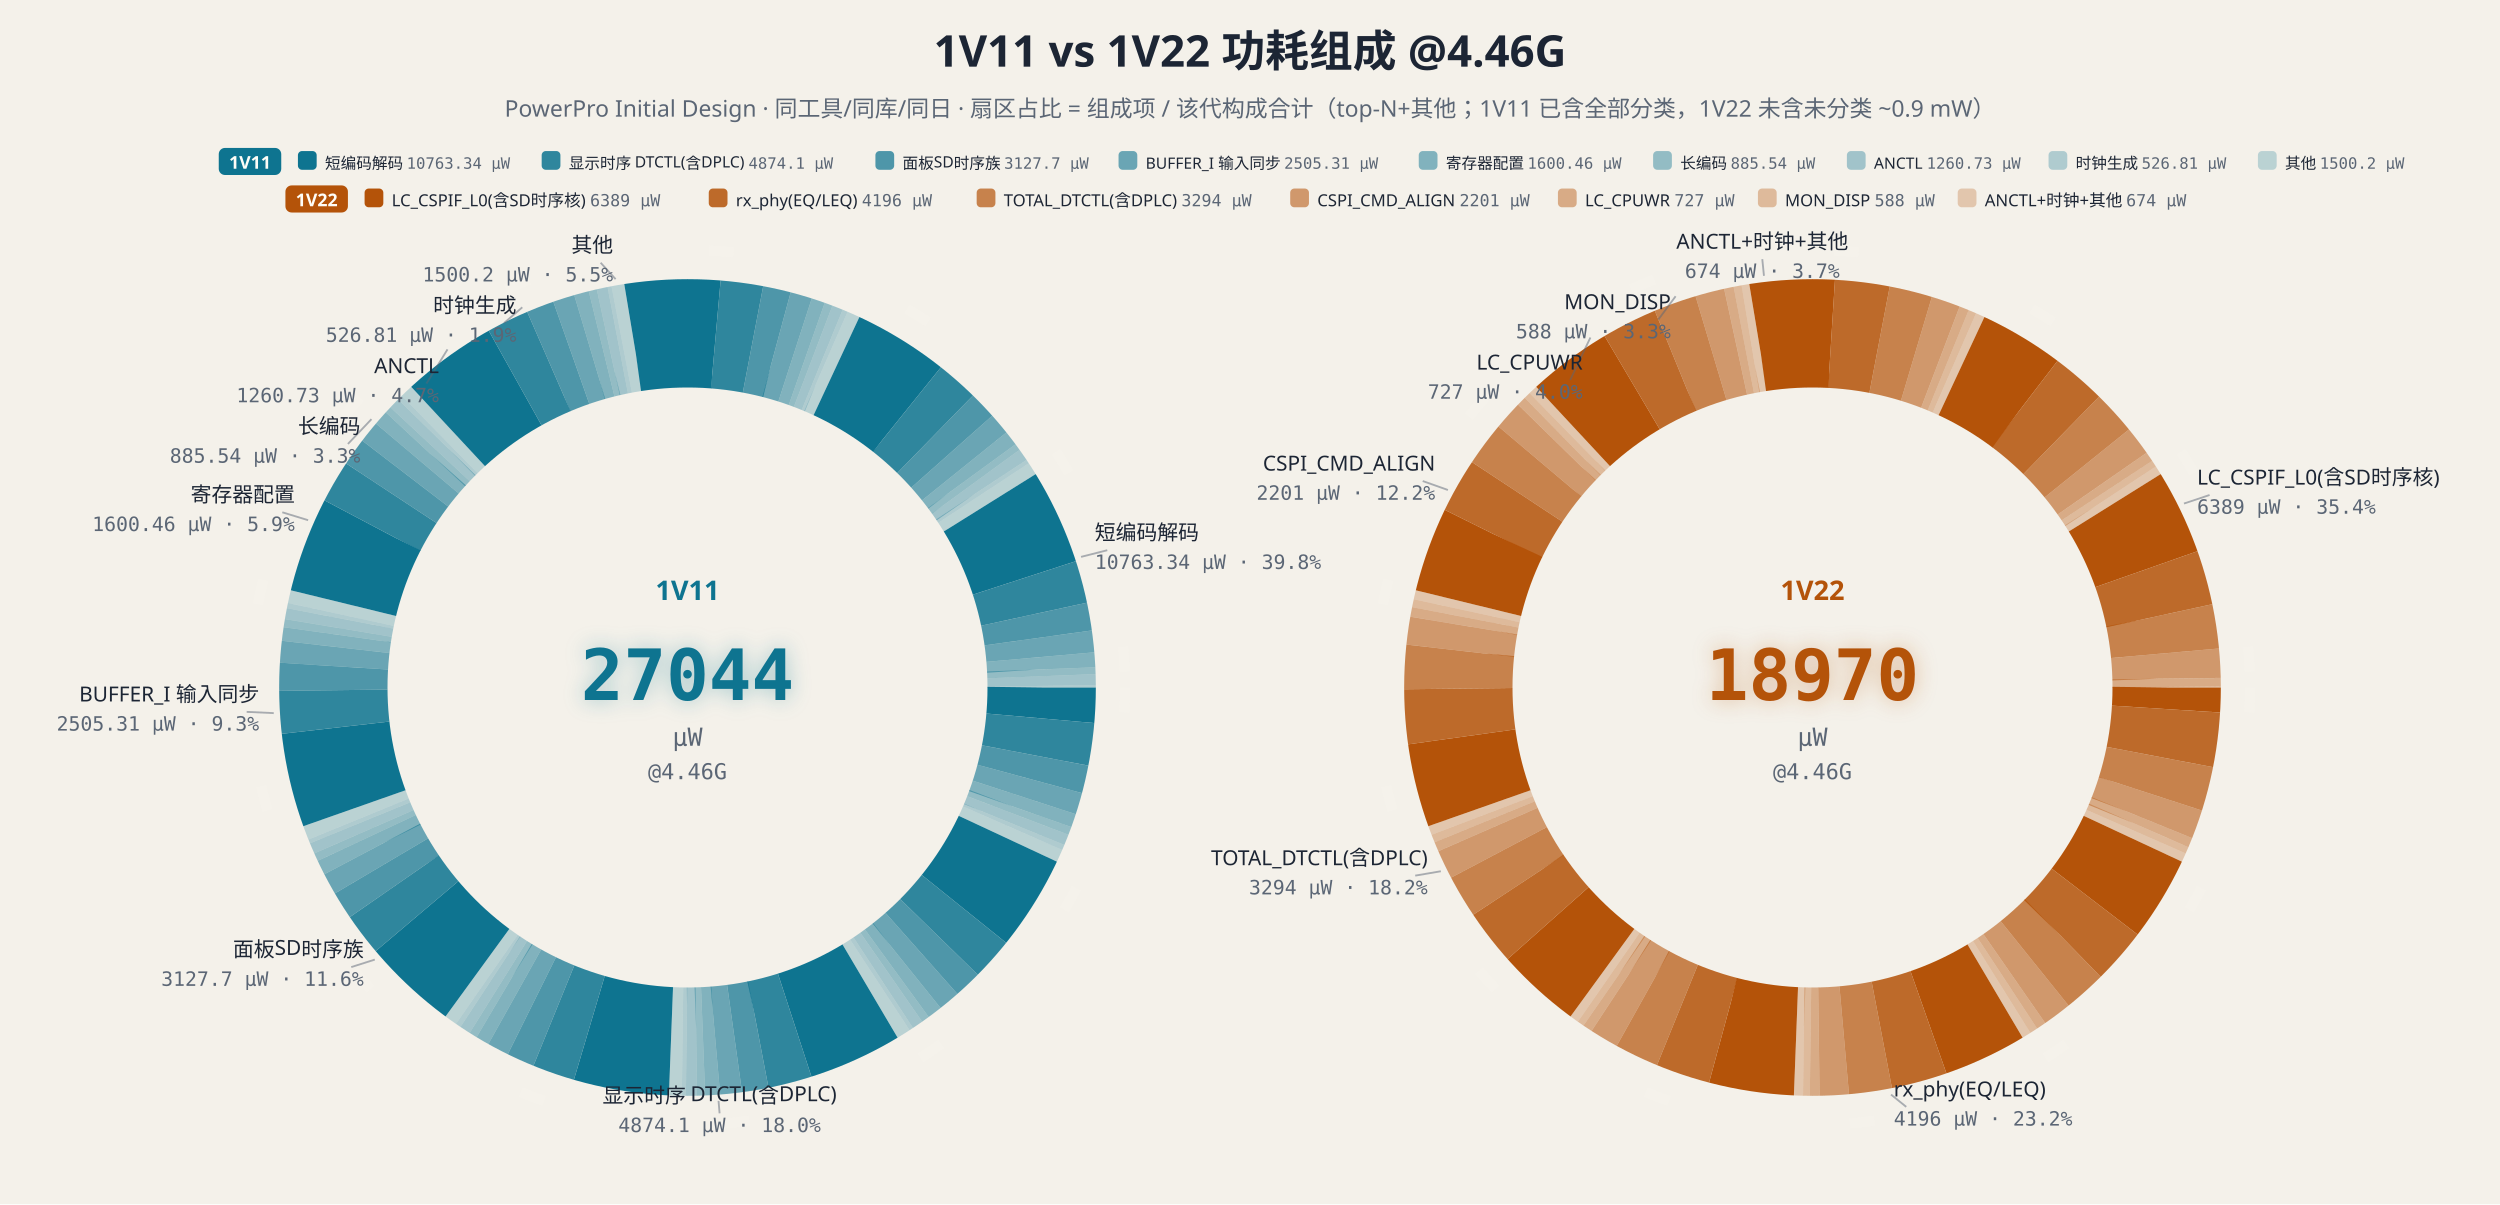
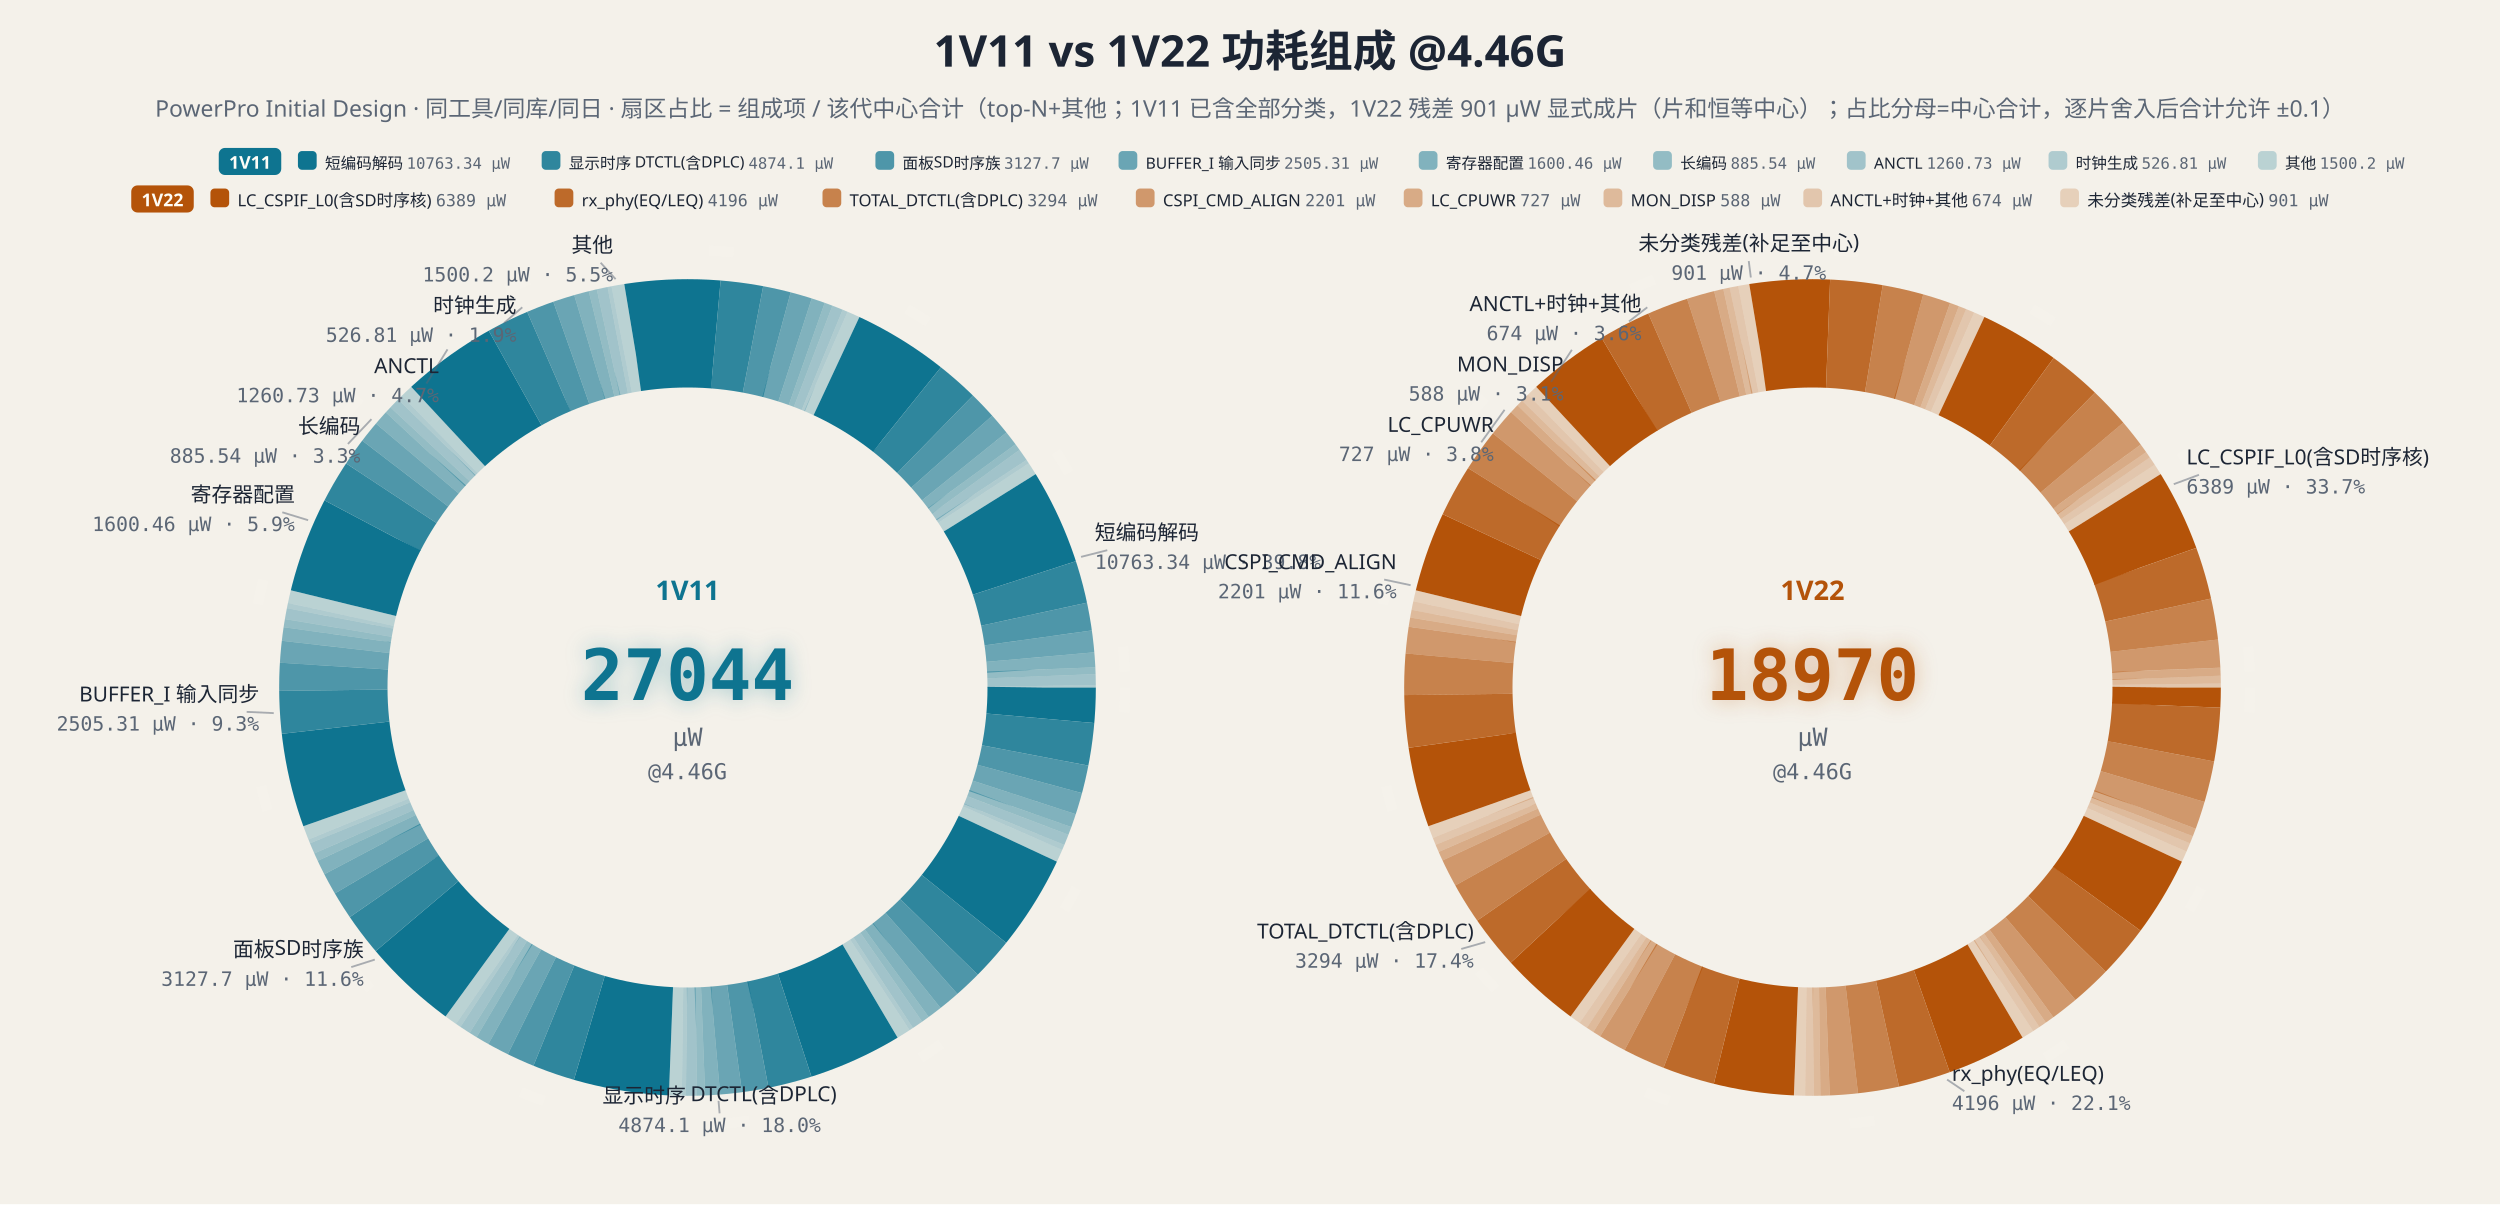
<svg xmlns="http://www.w3.org/2000/svg" width="1200" height="578" viewBox="0 0 1200 578" role="img" aria-label="1V11 vs 1V22 功耗组成 @4.46G">
  <style>  .f-cjk { font-family: "Microsoft YaHei", sans-serif; }
  .f-num { font-family: ui-monospace, Consolas, monospace; }
  .title { }
  .subtitle { }
  .leg { }
  .leg1 { }
  .leg2 { }
  .center { }
  .centerL { }
  .centerR { }
  .lbl { }
  .lead { stroke: #5b6675; stroke-width: .9; opacity: .5; fill: none; }
  .sector { }
  .top1 {
           transform-box: fill-box; transform-origin: 50% 50%; }
  .glowL { }
  .glowR { }
  .sweep { opacity: .08; transform-box: fill-box; transform-origin: 50% 50%; }
  .sweepR { }
   }
   }
   }
   50% { opacity: .5; } }
   50% { transform: scale(1.02); } }
   to { transform: rotate(360deg); } }
  </style>
  <defs>
    <filter id="glowF" x="-60%" y="-60%" width="220%" height="220%">
      <feGaussianBlur stdDeviation="5" />
    </filter>
  </defs>
  <rect width="1200" height="578" fill="#f4f1ea" />
  <text class="f-cjk title" x="600" y="32" font-size="21" font-weight="bold" fill="#1c2534" text-anchor="middle">1V11 vs 1V22 功耗组成 @4.46G</text>
-   <text class="f-cjk subtitle" x="600" y="56" font-size="11" fill="#5b6675" text-anchor="middle">PowerPro Initial Design · 同工具/同库/同日 · 扇区占比 = 组成项 / 该代构成合计（top-N+其他；1V11 已含全部分类，1V22 未含未分类 ~0.9 mW）</text>
+   <text class="f-cjk subtitle" x="600" y="56" font-size="11" fill="#5b6675" text-anchor="middle">PowerPro Initial Design · 同工具/同库/同日 · 扇区占比 = 组成项 / 该代中心合计（top-N+其他；1V11 已含全部分类，1V22 残差 901 µW 显式成片（片和恒等中心）；占比分母=中心合计，逐片舍入后合计允许 ±0.1）</text>
  <g data-gen="1V11">
    <rect x="105.0" y="71" width="30" height="13" rx="3" fill="#0e7490" />
    <text class="f-cjk" x="120.0" y="81" font-size="8.5" font-weight="bold" fill="#fffdf7" text-anchor="middle">1V11</text>
    <rect x="143.0" y="72.5" width="9" height="9" rx="2" fill="#0e7490" fill-opacity="1.00" />
    <text class="f-cjk" x="156.0" y="81" font-size="7.5" fill="#1c2534">短编码解码 <tspan class="f-num" fill="#5b6675">10763.34 µW</tspan>
    </text>
    <rect x="260.0" y="72.5" width="9" height="9" rx="2" fill="#0e7490" fill-opacity="0.85" />
    <text class="f-cjk" x="273.0" y="81" font-size="7.5" fill="#1c2534">显示时序 DTCTL(含DPLC) <tspan class="f-num" fill="#5b6675">4874.1 µW</tspan>
    </text>
    <rect x="420.2" y="72.5" width="9" height="9" rx="2" fill="#0e7490" fill-opacity="0.72" />
    <text class="f-cjk" x="433.2" y="81" font-size="7.5" fill="#1c2534">面板SD时序族 <tspan class="f-num" fill="#5b6675">3127.7 µW</tspan>
    </text>
    <rect x="536.9" y="72.5" width="9" height="9" rx="2" fill="#0e7490" fill-opacity="0.60" />
    <text class="f-cjk" x="549.9" y="81" font-size="7.5" fill="#1c2534">BUFFER_I 输入同步 <tspan class="f-num" fill="#5b6675">2505.31 µW</tspan>
    </text>
    <rect x="681.0" y="72.5" width="9" height="9" rx="2" fill="#0e7490" fill-opacity="0.50" />
    <text class="f-cjk" x="694.0" y="81" font-size="7.5" fill="#1c2534">寄存器配置 <tspan class="f-num" fill="#5b6675">1600.46 µW</tspan>
    </text>
    <rect x="793.5" y="72.5" width="9" height="9" rx="2" fill="#0e7490" fill-opacity="0.42" />
    <text class="f-cjk" x="806.5" y="81" font-size="7.5" fill="#1c2534">长编码 <tspan class="f-num" fill="#5b6675">885.54 µW</tspan>
    </text>
    <rect x="886.5" y="72.5" width="9" height="9" rx="2" fill="#0e7490" fill-opacity="0.36" />
    <text class="f-cjk" x="899.5" y="81" font-size="7.5" fill="#1c2534">ANCTL <tspan class="f-num" fill="#5b6675">1260.73 µW</tspan>
    </text>
    <rect x="983.3" y="72.5" width="9" height="9" rx="2" fill="#0e7490" fill-opacity="0.30" />
    <text class="f-cjk" x="996.3" y="81" font-size="7.5" fill="#1c2534">时钟生成 <tspan class="f-num" fill="#5b6675">526.81 µW</tspan>
    </text>
    <rect x="1083.8" y="72.5" width="9" height="9" rx="2" fill="#0e7490" fill-opacity="0.25" />
    <text class="f-cjk" x="1096.8" y="81" font-size="7.5" fill="#1c2534">其他 <tspan class="f-num" fill="#5b6675">1500.2 µW</tspan>
    </text>
  </g>
  <g data-gen="1V22">
-     <rect x="137.0" y="89" width="30" height="13" rx="3" fill="#b45309" />
-     <text class="f-cjk" x="152.0" y="99" font-size="8.5" font-weight="bold" fill="#fffdf7" text-anchor="middle">1V22</text>
-     <rect x="175.0" y="90.5" width="9" height="9" rx="2" fill="#b45309" fill-opacity="1.00" />
-     <text class="f-cjk" x="188.0" y="99" font-size="8" fill="#1c2534">LC_CSPIF_L0(含SD时序核) <tspan class="f-num" fill="#5b6675">6389 µW</tspan>
-     </text>
-     <rect x="340.2" y="90.5" width="9" height="9" rx="2" fill="#b45309" fill-opacity="0.85" />
-     <text class="f-cjk" x="353.2" y="99" font-size="8" fill="#1c2534">rx_phy(EQ/LEQ) <tspan class="f-num" fill="#5b6675">4196 µW</tspan>
-     </text>
-     <rect x="468.8" y="90.5" width="9" height="9" rx="2" fill="#b45309" fill-opacity="0.70" />
-     <text class="f-cjk" x="481.8" y="99" font-size="8" fill="#1c2534">TOTAL_DTCTL(含DPLC) <tspan class="f-num" fill="#5b6675">3294 µW</tspan>
-     </text>
-     <rect x="619.3" y="90.5" width="9" height="9" rx="2" fill="#b45309" fill-opacity="0.56" />
-     <text class="f-cjk" x="632.3" y="99" font-size="8" fill="#1c2534">CSPI_CMD_ALIGN <tspan class="f-num" fill="#5b6675">2201 µW</tspan>
-     </text>
-     <rect x="747.8" y="90.5" width="9" height="9" rx="2" fill="#b45309" fill-opacity="0.44" />
-     <text class="f-cjk" x="760.8" y="99" font-size="8" fill="#1c2534">LC_CPUWR <tspan class="f-num" fill="#5b6675">727 µW</tspan>
-     </text>
-     <rect x="843.8" y="90.5" width="9" height="9" rx="2" fill="#b45309" fill-opacity="0.35" />
-     <text class="f-cjk" x="856.8" y="99" font-size="8" fill="#1c2534">MON_DISP <tspan class="f-num" fill="#5b6675">588 µW</tspan>
-     </text>
-     <rect x="939.7" y="90.5" width="9" height="9" rx="2" fill="#b45309" fill-opacity="0.27" />
-     <text class="f-cjk" x="952.7" y="99" font-size="8" fill="#1c2534">ANCTL+时钟+其他 <tspan class="f-num" fill="#5b6675">674 µW</tspan>
+     <rect x="63.0" y="89" width="30" height="13" rx="3" fill="#b45309" />
+     <text class="f-cjk" x="78.0" y="99" font-size="8.5" font-weight="bold" fill="#fffdf7" text-anchor="middle">1V22</text>
+     <rect x="101.0" y="90.5" width="9" height="9" rx="2" fill="#b45309" fill-opacity="1.00" />
+     <text class="f-cjk" x="114.0" y="99" font-size="8" fill="#1c2534">LC_CSPIF_L0(含SD时序核) <tspan class="f-num" fill="#5b6675">6389 µW</tspan>
+     </text>
+     <rect x="266.2" y="90.5" width="9" height="9" rx="2" fill="#b45309" fill-opacity="0.85" />
+     <text class="f-cjk" x="279.2" y="99" font-size="8" fill="#1c2534">rx_phy(EQ/LEQ) <tspan class="f-num" fill="#5b6675">4196 µW</tspan>
+     </text>
+     <rect x="394.8" y="90.5" width="9" height="9" rx="2" fill="#b45309" fill-opacity="0.70" />
+     <text class="f-cjk" x="407.8" y="99" font-size="8" fill="#1c2534">TOTAL_DTCTL(含DPLC) <tspan class="f-num" fill="#5b6675">3294 µW</tspan>
+     </text>
+     <rect x="545.2" y="90.5" width="9" height="9" rx="2" fill="#b45309" fill-opacity="0.56" />
+     <text class="f-cjk" x="558.2" y="99" font-size="8" fill="#1c2534">CSPI_CMD_ALIGN <tspan class="f-num" fill="#5b6675">2201 µW</tspan>
+     </text>
+     <rect x="673.8" y="90.5" width="9" height="9" rx="2" fill="#b45309" fill-opacity="0.44" />
+     <text class="f-cjk" x="686.8" y="99" font-size="8" fill="#1c2534">LC_CPUWR <tspan class="f-num" fill="#5b6675">727 µW</tspan>
+     </text>
+     <rect x="769.7" y="90.5" width="9" height="9" rx="2" fill="#b45309" fill-opacity="0.35" />
+     <text class="f-cjk" x="782.7" y="99" font-size="8" fill="#1c2534">MON_DISP <tspan class="f-num" fill="#5b6675">588 µW</tspan>
+     </text>
+     <rect x="865.6" y="90.5" width="9" height="9" rx="2" fill="#b45309" fill-opacity="0.27" />
+     <text class="f-cjk" x="878.6" y="99" font-size="8" fill="#1c2534">ANCTL+时钟+其他 <tspan class="f-num" fill="#5b6675">674 µW</tspan>
+     </text>
+     <rect x="988.9" y="90.5" width="9" height="9" rx="2" fill="#b45309" fill-opacity="0.21" />
+     <text class="f-cjk" x="1001.9" y="99" font-size="8" fill="#1c2534">未分类残差(补足至中心) <tspan class="f-num" fill="#5b6675">901 µW</tspan>
    </text>
  </g>
  <g data-gen="1V11" class="donut donutL">
    <circle class="sweep sweepL" cx="330" cy="330" r="210" fill="none" stroke="#fffdf7" stroke-width="5" stroke-dasharray="12 88" pathLength="100" />
    <circle class="sector top1" cx="330" cy="330" r="170" pathLength="100" fill="none" stroke="#0e7490" stroke-opacity="1.00" stroke-width="52" stroke-dasharray="39.799 60.201" stroke-dashoffset="25" />
    <circle class="sector" cx="330" cy="330" r="170" pathLength="100" fill="none" stroke="#0e7490" stroke-opacity="0.85" stroke-width="52" stroke-dasharray="18.023 81.977" stroke-dashoffset="85.201" />
    <circle class="sector" cx="330" cy="330" r="170" pathLength="100" fill="none" stroke="#0e7490" stroke-opacity="0.72" stroke-width="52" stroke-dasharray="11.565 88.435" stroke-dashoffset="67.178" />
    <circle class="sector" cx="330" cy="330" r="170" pathLength="100" fill="none" stroke="#0e7490" stroke-opacity="0.60" stroke-width="52" stroke-dasharray="9.264 90.736" stroke-dashoffset="55.613" />
    <circle class="sector" cx="330" cy="330" r="170" pathLength="100" fill="none" stroke="#0e7490" stroke-opacity="0.50" stroke-width="52" stroke-dasharray="5.918 94.082" stroke-dashoffset="46.349" />
    <circle class="sector" cx="330" cy="330" r="170" pathLength="100" fill="none" stroke="#0e7490" stroke-opacity="0.42" stroke-width="52" stroke-dasharray="3.274 96.726" stroke-dashoffset="40.431" />
    <circle class="sector" cx="330" cy="330" r="170" pathLength="100" fill="none" stroke="#0e7490" stroke-opacity="0.36" stroke-width="52" stroke-dasharray="4.662 95.338" stroke-dashoffset="37.157" />
    <circle class="sector" cx="330" cy="330" r="170" pathLength="100" fill="none" stroke="#0e7490" stroke-opacity="0.30" stroke-width="52" stroke-dasharray="1.948 98.052" stroke-dashoffset="32.495" />
    <circle class="sector" cx="330" cy="330" r="170" pathLength="100" fill="none" stroke="#0e7490" stroke-opacity="0.25" stroke-width="52" stroke-dasharray="5.547 94.453" stroke-dashoffset="30.547" />
    <g class="lbl">
      <polyline class="lead" points="518.9,267.3 531.5,264.1" />
      <text class="f-cjk" x="525.5" y="259.1" font-size="10" fill="#1c2534" text-anchor="start">短编码解码</text>
      <text class="f-num val" x="525.5" y="273.1" font-size="9.5" fill="#5b6675" text-anchor="start">10763.34 µW · 39.8%</text>
    </g>
    <g class="lbl">
      <polyline class="lead" points="344.9,528.4 345.4,534.4" />
      <text class="f-cjk" x="345.4" y="529.4" font-size="10" fill="#1c2534" text-anchor="middle">显示时序 DTCTL(含DPLC)</text>
      <text class="f-num val" x="345.4" y="543.4" font-size="9.5" fill="#5b6675" text-anchor="middle">4874.1 µW · 18.0%</text>
    </g>
    <g class="lbl">
      <polyline class="lead" points="179.9,460.6 168.6,464.2" />
      <text class="f-cjk" x="174.6" y="459.2" font-size="10" fill="#1c2534" text-anchor="end">面板SD时序族</text>
      <text class="f-num val" x="174.6" y="473.2" font-size="9.5" fill="#5b6675" text-anchor="end">3127.7 µW · 11.6%</text>
    </g>
    <g class="lbl">
      <polyline class="lead" points="131.4,342.3 118.4,341.7" />
      <text class="f-cjk" x="124.4" y="336.7" font-size="10" fill="#1c2534" text-anchor="end">BUFFER_I 输入同步</text>
      <text class="f-num val" x="124.4" y="350.7" font-size="9.5" fill="#5b6675" text-anchor="end">2505.31 µW · 9.3%</text>
    </g>
    <g class="lbl">
      <polyline class="lead" points="147.9,249.7 135.5,245.9" />
      <text class="f-cjk" x="141.5" y="240.9" font-size="10" fill="#1c2534" text-anchor="end">寄存器配置</text>
      <text class="f-num val" x="141.5" y="254.9" font-size="9.5" fill="#5b6675" text-anchor="end">1600.46 µW · 5.9%</text>
    </g>
    <g class="lbl">
      <polyline class="lead" points="178.3,201.2 167.0,213.1" />
      <text class="f-cjk" x="173.0" y="208.1" font-size="10" fill="#1c2534" text-anchor="end">长编码</text>
      <text class="f-num val" x="173.0" y="222.1" font-size="9.5" fill="#5b6675" text-anchor="end">885.54 µW · 3.3%</text>
    </g>
    <g class="lbl">
      <polyline class="lead" points="214.8,167.7 204.7,184.1" />
      <text class="f-cjk" x="210.7" y="179.1" font-size="10" fill="#1c2534" text-anchor="end">ANCTL</text>
      <text class="f-num val" x="210.7" y="193.1" font-size="9.5" fill="#5b6675" text-anchor="end">1260.73 µW · 4.7%</text>
    </g>
    <g class="lbl">
      <polyline class="lead" points="250.7,147.5 241.9,155.1" />
      <text class="f-cjk" x="247.9" y="150.1" font-size="10" fill="#1c2534" text-anchor="end">时钟生成</text>
      <text class="f-num val" x="247.9" y="164.1" font-size="9.5" fill="#5b6675" text-anchor="end">526.81 µW · 1.9%</text>
    </g>
    <g class="lbl">
      <polyline class="lead" points="295.5,134.0 288.3,126.1" />
      <text class="f-cjk" x="294.3" y="121.1" font-size="10" fill="#1c2534" text-anchor="end">其他</text>
      <text class="f-num val" x="294.3" y="135.1" font-size="9.5" fill="#5b6675" text-anchor="end">1500.2 µW · 5.5%</text>
    </g>
    <g class="center centerL">
      <text class="f-num glow glowL" x="330" y="336" font-size="34" font-weight="bold" fill="#0e7490" text-anchor="middle" opacity="0.35" filter="url(#glowF)">27044</text>
      <text class="f-cjk" x="330" y="288" font-size="13" font-weight="bold" fill="#0e7490" text-anchor="middle">1V11</text>
      <text class="f-num total" x="330" y="336" font-size="34" font-weight="bold" fill="#0e7490" text-anchor="middle">27044</text>
      <text class="f-num" x="330" y="358" font-size="12" fill="#5b6675" text-anchor="middle">µW</text>
      <text class="f-num" x="330" y="374" font-size="10.5" fill="#5b6675" text-anchor="middle">@4.46G</text>
    </g>
  </g>
  <g data-gen="1V22" class="donut donutR">
    <circle class="sweep sweepR" cx="870" cy="330" r="210" fill="none" stroke="#fffdf7" stroke-width="5" stroke-dasharray="12 88" pathLength="100" />
-     <circle class="sector top1" cx="870" cy="330" r="170" pathLength="100" fill="none" stroke="#b45309" stroke-opacity="1.00" stroke-width="52" stroke-dasharray="35.359 64.641" stroke-dashoffset="25" />
-     <circle class="sector" cx="870" cy="330" r="170" pathLength="100" fill="none" stroke="#b45309" stroke-opacity="0.85" stroke-width="52" stroke-dasharray="23.222 76.778" stroke-dashoffset="89.641" />
-     <circle class="sector" cx="870" cy="330" r="170" pathLength="100" fill="none" stroke="#b45309" stroke-opacity="0.70" stroke-width="52" stroke-dasharray="18.23 81.77" stroke-dashoffset="66.419" />
-     <circle class="sector" cx="870" cy="330" r="170" pathLength="100" fill="none" stroke="#b45309" stroke-opacity="0.56" stroke-width="52" stroke-dasharray="12.181 87.819" stroke-dashoffset="48.189" />
-     <circle class="sector" cx="870" cy="330" r="170" pathLength="100" fill="none" stroke="#b45309" stroke-opacity="0.44" stroke-width="52" stroke-dasharray="4.024 95.977" stroke-dashoffset="36.008" />
-     <circle class="sector" cx="870" cy="330" r="170" pathLength="100" fill="none" stroke="#b45309" stroke-opacity="0.35" stroke-width="52" stroke-dasharray="3.254 96.746" stroke-dashoffset="31.984" />
-     <circle class="sector" cx="870" cy="330" r="170" pathLength="100" fill="none" stroke="#b45309" stroke-opacity="0.27" stroke-width="52" stroke-dasharray="3.73 96.27" stroke-dashoffset="28.73" />
-     <g class="lbl">
-       <polyline class="lead" points="1048.3,241.7 1060.6,237.6" />
-       <text class="f-cjk" x="1054.6" y="232.6" font-size="10" fill="#1c2534" text-anchor="start">LC_CSPIF_L0(含SD时序核)</text>
-       <text class="f-num val" x="1054.6" y="246.6" font-size="9.5" fill="#5b6675" text-anchor="start">6389 µW · 35.4%</text>
-     </g>
-     <g class="lbl">
-       <polyline class="lead" points="907.7,525.4 915.0,531.3" />
-       <text class="f-cjk" x="909.0" y="526.3" font-size="10" fill="#1c2534" text-anchor="start">rx_phy(EQ/LEQ)</text>
-       <text class="f-num val" x="909.0" y="540.3" font-size="9.5" fill="#5b6675" text-anchor="start">4196 µW · 23.2%</text>
-     </g>
-     <g class="lbl">
-       <polyline class="lead" points="691.6,418.2 679.3,420.3" />
-       <text class="f-cjk" x="685.3" y="415.3" font-size="10" fill="#1c2534" text-anchor="end">TOTAL_DTCTL(含DPLC)</text>
-       <text class="f-num val" x="685.3" y="429.3" font-size="9.5" fill="#5b6675" text-anchor="end">3294 µW · 18.2%</text>
-     </g>
-     <g class="lbl">
-       <polyline class="lead" points="695.0,235.2 682.9,230.9" />
-       <text class="f-cjk" x="688.9" y="225.9" font-size="10" fill="#1c2534" text-anchor="end">CSPI_CMD_ALIGN</text>
-       <text class="f-num val" x="688.9" y="239.9" font-size="9.5" fill="#5b6675" text-anchor="end">2201 µW · 12.2%</text>
-     </g>
-     <g class="lbl">
-       <polyline class="lead" points="763.4,162.0 753.7,182.4" />
-       <text class="f-cjk" x="759.7" y="177.4" font-size="10" fill="#1c2534" text-anchor="end">LC_CPUWR</text>
-       <text class="f-num val" x="759.7" y="191.4" font-size="9.5" fill="#5b6675" text-anchor="end">727 µW · 4.0%</text>
-     </g>
-     <g class="lbl">
-       <polyline class="lead" points="804.3,142.2 796.0,153.4" />
-       <text class="f-cjk" x="802.0" y="148.4" font-size="10" fill="#1c2534" text-anchor="end">MON_DISP</text>
-       <text class="f-num val" x="802.0" y="162.4" font-size="9.5" fill="#5b6675" text-anchor="end">588 µW · 3.3%</text>
-     </g>
-     <g class="lbl">
-       <polyline class="lead" points="846.7,132.4 845.9,124.4" />
-       <text class="f-cjk" x="845.9" y="119.4" font-size="10" fill="#1c2534" text-anchor="middle">ANCTL+时钟+其他</text>
-       <text class="f-num val" x="845.9" y="133.4" font-size="9.5" fill="#5b6675" text-anchor="middle">674 µW · 3.7%</text>
+     <circle class="sector top1" cx="870" cy="330" r="170" pathLength="100" fill="none" stroke="#b45309" stroke-opacity="1.00" stroke-width="52" stroke-dasharray="33.679 66.32" stroke-dashoffset="25" />
+     <circle class="sector" cx="870" cy="330" r="170" pathLength="100" fill="none" stroke="#b45309" stroke-opacity="0.85" stroke-width="52" stroke-dasharray="22.119 77.881" stroke-dashoffset="91.32" />
+     <circle class="sector" cx="870" cy="330" r="170" pathLength="100" fill="none" stroke="#b45309" stroke-opacity="0.70" stroke-width="52" stroke-dasharray="17.364 82.636" stroke-dashoffset="69.201" />
+     <circle class="sector" cx="870" cy="330" r="170" pathLength="100" fill="none" stroke="#b45309" stroke-opacity="0.56" stroke-width="52" stroke-dasharray="11.602 88.397" stroke-dashoffset="51.837" />
+     <circle class="sector" cx="870" cy="330" r="170" pathLength="100" fill="none" stroke="#b45309" stroke-opacity="0.44" stroke-width="52" stroke-dasharray="3.832 96.168" stroke-dashoffset="40.235" />
+     <circle class="sector" cx="870" cy="330" r="170" pathLength="100" fill="none" stroke="#b45309" stroke-opacity="0.35" stroke-width="52" stroke-dasharray="3.1 96.9" stroke-dashoffset="36.402" />
+     <circle class="sector" cx="870" cy="330" r="170" pathLength="100" fill="none" stroke="#b45309" stroke-opacity="0.27" stroke-width="52" stroke-dasharray="3.553 96.447" stroke-dashoffset="33.303" />
+     <circle class="sector" cx="870" cy="330" r="170" pathLength="100" fill="none" stroke="#b45309" stroke-opacity="0.21" stroke-width="52" stroke-dasharray="4.75 95.25" stroke-dashoffset="29.75" />
+     <g class="lbl">
+       <polyline class="lead" points="1043.4,232.4 1055.5,227.9" />
+       <text class="f-cjk" x="1049.5" y="222.9" font-size="10" fill="#1c2534" text-anchor="start">LC_CSPIF_L0(含SD时序核)</text>
+       <text class="f-num val" x="1049.5" y="236.9" font-size="9.5" fill="#5b6675" text-anchor="start">6389 µW · 33.7%</text>
+     </g>
+     <g class="lbl">
+       <polyline class="lead" points="934.6,518.2 942.9,523.8" />
+       <text class="f-cjk" x="936.9" y="518.8" font-size="10" fill="#1c2534" text-anchor="start">rx_phy(EQ/LEQ)</text>
+       <text class="f-num val" x="936.9" y="532.8" font-size="9.5" fill="#5b6675" text-anchor="start">4196 µW · 22.1%</text>
+     </g>
+     <g class="lbl">
+       <polyline class="lead" points="712.9,452.2 701.4,455.5" />
+       <text class="f-cjk" x="707.4" y="450.5" font-size="10" fill="#1c2534" text-anchor="end">TOTAL_DTCTL(含DPLC)</text>
+       <text class="f-num val" x="707.4" y="464.5" font-size="9.5" fill="#5b6675" text-anchor="end">3294 µW · 17.4%</text>
+     </g>
+     <g class="lbl">
+       <polyline class="lead" points="677.1,280.9 664.4,278.2" />
+       <text class="f-cjk" x="670.4" y="273.2" font-size="10" fill="#1c2534" text-anchor="end">CSPI_CMD_ALIGN</text>
+       <text class="f-num val" x="670.4" y="287.2" font-size="9.5" fill="#5b6675" text-anchor="end">2201 µW · 11.6%</text>
+     </g>
+     <g class="lbl">
+       <polyline class="lead" points="722.2,196.7 711.0,212.3" />
+       <text class="f-cjk" x="717.0" y="207.3" font-size="10" fill="#1c2534" text-anchor="end">LC_CPUWR</text>
+       <text class="f-num val" x="717.0" y="221.3" font-size="9.5" fill="#5b6675" text-anchor="end">727 µW · 3.8%</text>
+     </g>
+     <g class="lbl">
+       <polyline class="lead" points="754.5,167.9 744.5,183.3" />
+       <text class="f-cjk" x="750.5" y="178.3" font-size="10" fill="#1c2534" text-anchor="end">MON_DISP</text>
+       <text class="f-num val" x="750.5" y="192.3" font-size="9.5" fill="#5b6675" text-anchor="end">588 µW · 3.1%</text>
+     </g>
+     <g class="lbl">
+       <polyline class="lead" points="790.7,147.5 781.9,154.3" />
+       <text class="f-cjk" x="787.9" y="149.3" font-size="10" fill="#1c2534" text-anchor="end">ANCTL+时钟+其他</text>
+       <text class="f-num val" x="787.9" y="163.3" font-size="9.5" fill="#5b6675" text-anchor="end">674 µW · 3.6%</text>
+     </g>
+     <g class="lbl">
+       <polyline class="lead" points="840.4,133.2 839.4,125.3" />
+       <text class="f-cjk" x="839.4" y="120.3" font-size="10" fill="#1c2534" text-anchor="middle">未分类残差(补足至中心)</text>
+       <text class="f-num val" x="839.4" y="134.3" font-size="9.5" fill="#5b6675" text-anchor="middle">901 µW · 4.7%</text>
    </g>
    <g class="center centerR">
      <text class="f-num glow glowR" x="870" y="336" font-size="34" font-weight="bold" fill="#b45309" text-anchor="middle" opacity="0.35" filter="url(#glowF)">18970</text>
      <text class="f-cjk" x="870" y="288" font-size="13" font-weight="bold" fill="#b45309" text-anchor="middle">1V22</text>
      <text class="f-num total" x="870" y="336" font-size="34" font-weight="bold" fill="#b45309" text-anchor="middle">18970</text>
      <text class="f-num" x="870" y="358" font-size="12" fill="#5b6675" text-anchor="middle">µW</text>
      <text class="f-num" x="870" y="374" font-size="10.5" fill="#5b6675" text-anchor="middle">@4.46G</text>
    </g>
  </g>
</svg>
